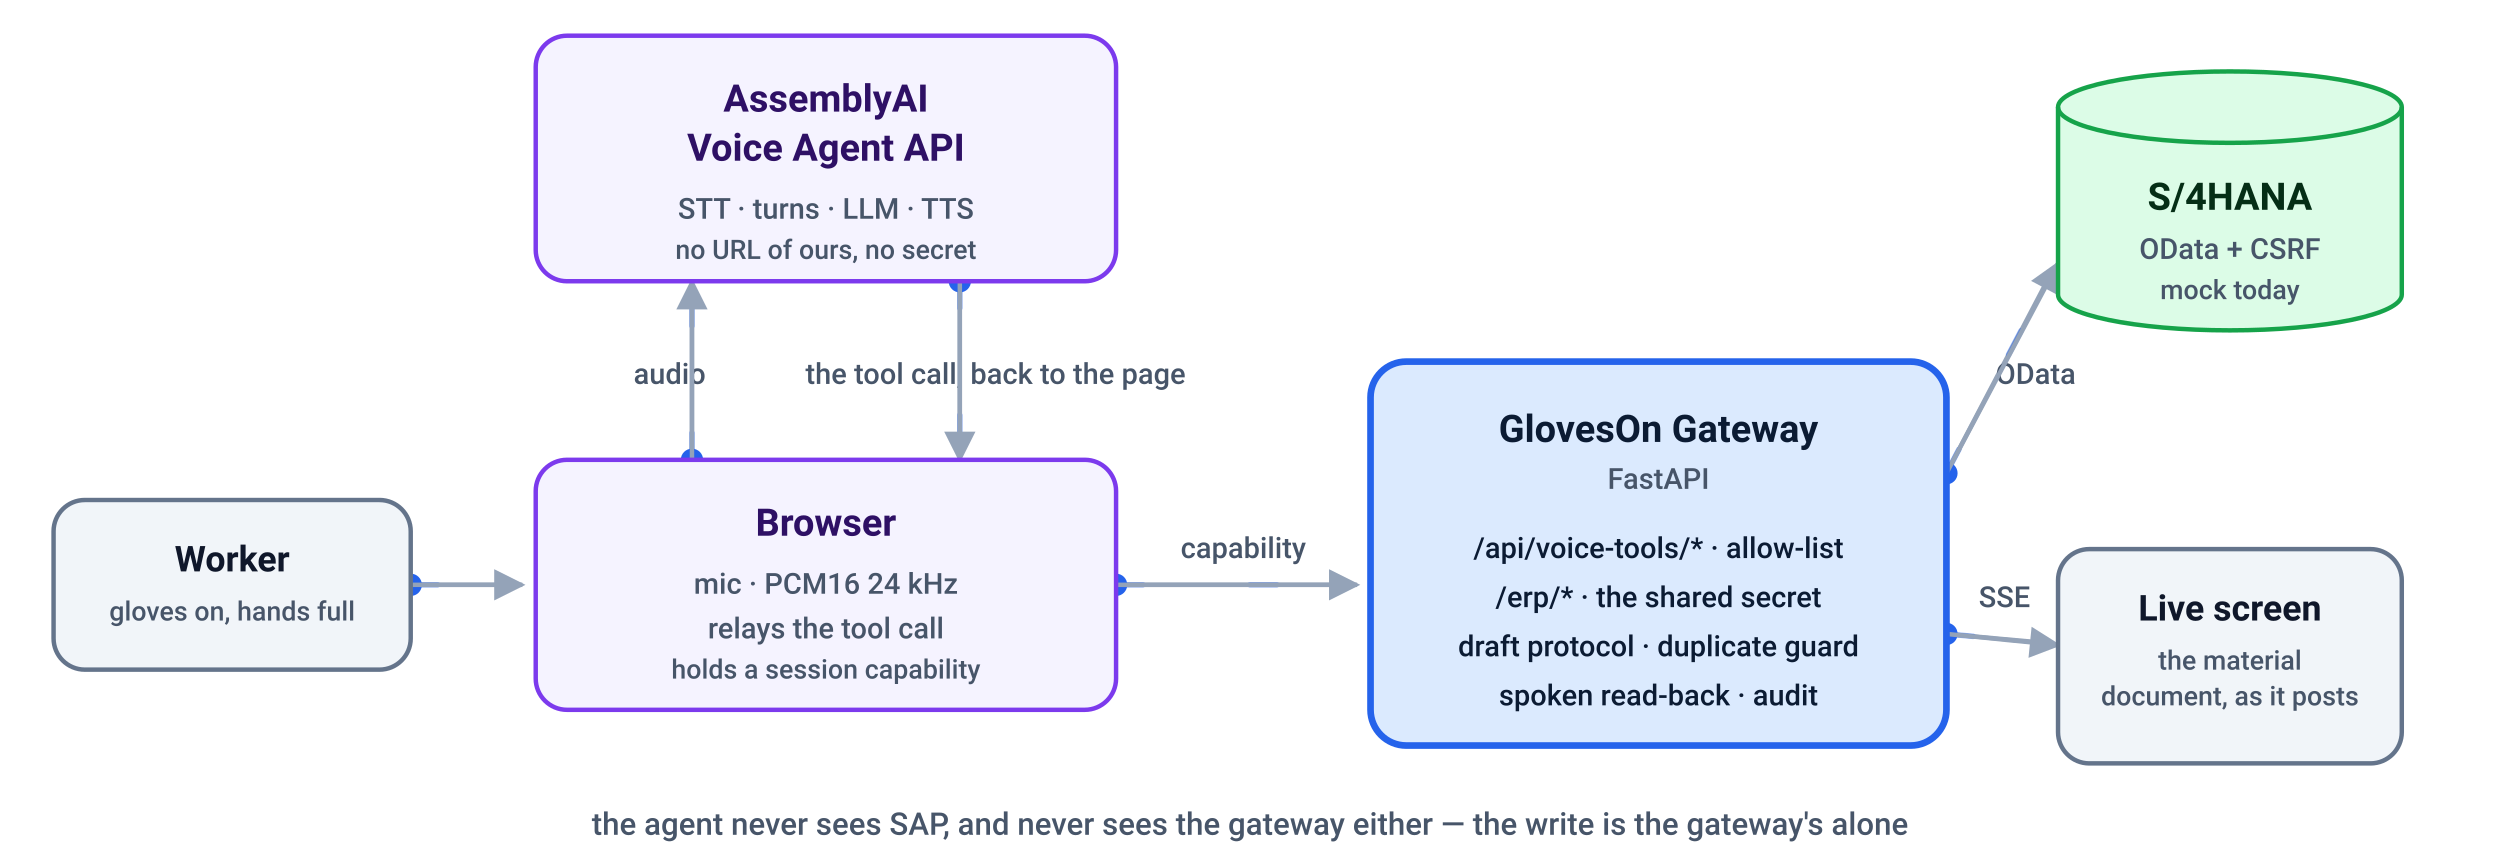
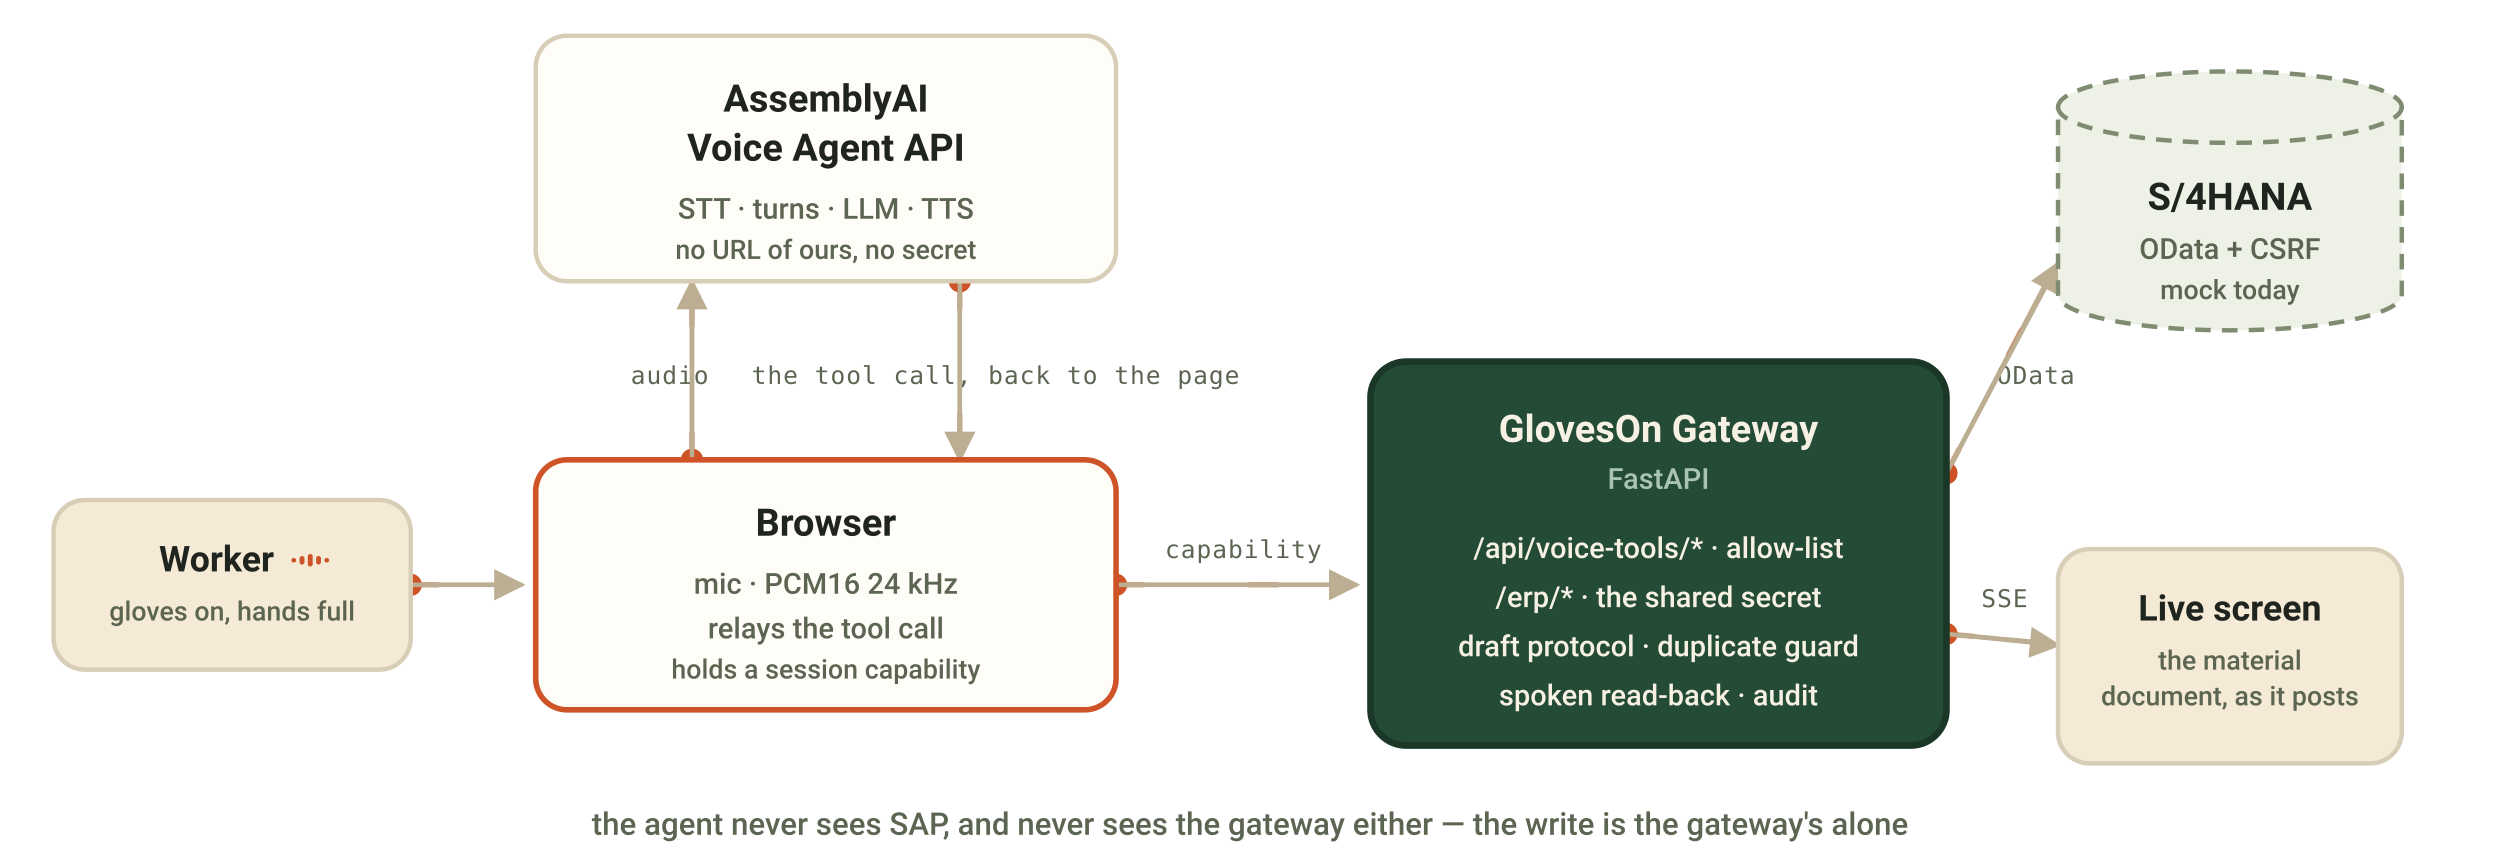
<svg xmlns="http://www.w3.org/2000/svg" viewBox="0 34 1120 388" width="1120" height="388" role="img" aria-label="GlovesOn architecture: the worker speaks to the browser, which streams audio to the AssemblyAI Voice Agent API; the agent's tool call comes back down to the browser, which posts it to the GlovesOn gateway with a session capability. The gateway holds the shared secret, speaks OData to S/4HANA and streams the live warehouse screen back over SSE.">
  <defs>
    <marker id="a" viewBox="0 0 10 10" refX="9" refY="5" markerWidth="7" markerHeight="7" orient="auto-start-reverse">
-       <path d="M0,0 L10,5 L0,10 z" fill="#94a3b8" />
+       <path d="M0,0 L10,5 L0,10 z" fill="#bcae92" />
    </marker>
  </defs>
-   <path d="M 184,296 L 226,296" fill="none" stroke="#94a3b8" stroke-width="2" />
-   <path d="M 184,296 L 226,296" fill="none" stroke="#2563eb" stroke-width="2.5" stroke-linecap="round" stroke-dasharray="12 48" opacity="0.45">
+   <path d="M 184,296 L 226,296" fill="none" stroke="#bcae92" stroke-width="2" />
+   <path d="M 184,296 L 226,296" fill="none" stroke="#ce5428" stroke-width="2.5" stroke-linecap="round" stroke-dasharray="12 48" opacity="0.45">
    <animate attributeName="stroke-dashoffset" from="60" to="0" dur="1.4s" begin="0s" repeatCount="indefinite" />
  </path>
-   <circle cx="184" cy="296" r="5" fill="#2563eb">
+   <circle cx="184" cy="296" r="5" fill="#ce5428">
    <animateMotion dur="1.4s" begin="0s" repeatCount="indefinite" path="M 184,296 L 226,296" />
    <animate attributeName="opacity" values="0;1;1;0" keyTimes="0;0.12;0.88;1" dur="1.4s" begin="0s" repeatCount="indefinite" />
  </circle>
-   <path d="M 310,240 L 310,168" fill="none" stroke="#94a3b8" stroke-width="2" />
-   <path d="M 310,240 L 310,168" fill="none" stroke="#2563eb" stroke-width="2.5" stroke-linecap="round" stroke-dasharray="12 48" opacity="0.45">
+   <path d="M 310,240 L 310,168" fill="none" stroke="#bcae92" stroke-width="2" />
+   <path d="M 310,240 L 310,168" fill="none" stroke="#ce5428" stroke-width="2.5" stroke-linecap="round" stroke-dasharray="12 48" opacity="0.45">
    <animate attributeName="stroke-dashoffset" from="60" to="0" dur="1.6s" begin="0.1s" repeatCount="indefinite" />
  </path>
-   <circle cx="310" cy="240" r="5" fill="#2563eb">
+   <circle cx="310" cy="240" r="5" fill="#ce5428">
    <animateMotion dur="1.6s" begin="0.1s" repeatCount="indefinite" path="M 310,240 L 310,168" />
    <animate attributeName="opacity" values="0;1;1;0" keyTimes="0;0.12;0.88;1" dur="1.6s" begin="0.1s" repeatCount="indefinite" />
  </circle>
-   <text x="300" y="206" font-family="system-ui,-apple-system,'Segoe UI',Roboto,'Helvetica Neue',sans-serif" font-size="13" font-weight="500" fill="#475569" text-anchor="middle">audio</text>
-   <path d="M 430,160 L 430,232" fill="none" stroke="#94a3b8" stroke-width="2" />
-   <path d="M 430,160 L 430,232" fill="none" stroke="#2563eb" stroke-width="2.5" stroke-linecap="round" stroke-dasharray="12 48" opacity="0.45">
+   <text x="300" y="206" font-family="ui-monospace,'SF Mono',Menlo,Consolas,monospace" font-size="11" font-weight="500" fill="#5c6552" text-anchor="middle" letter-spacing="0.04em">audio</text>
+   <path d="M 430,160 L 430,232" fill="none" stroke="#bcae92" stroke-width="2" />
+   <path d="M 430,160 L 430,232" fill="none" stroke="#ce5428" stroke-width="2.5" stroke-linecap="round" stroke-dasharray="12 48" opacity="0.45">
    <animate attributeName="stroke-dashoffset" from="60" to="0" dur="1.9s" begin="0.5s" repeatCount="indefinite" />
  </path>
-   <circle cx="430" cy="160" r="5" fill="#2563eb">
+   <circle cx="430" cy="160" r="5" fill="#ce5428">
    <animateMotion dur="1.9s" begin="0.5s" repeatCount="indefinite" path="M 430,160 L 430,232" />
    <animate attributeName="opacity" values="0;1;1;0" keyTimes="0;0.12;0.88;1" dur="1.9s" begin="0.5s" repeatCount="indefinite" />
  </circle>
-   <text x="446" y="206" font-family="system-ui,-apple-system,'Segoe UI',Roboto,'Helvetica Neue',sans-serif" font-size="13" font-weight="500" fill="#475569" text-anchor="middle">the tool call, back to the page</text>
-   <path d="M 500,296 L 600,296" fill="none" stroke="#94a3b8" stroke-width="2" />
-   <path d="M 500,296 L 600,296" fill="none" stroke="#2563eb" stroke-width="2.5" stroke-linecap="round" stroke-dasharray="12 48" opacity="0.45">
+   <text x="446" y="206" font-family="ui-monospace,'SF Mono',Menlo,Consolas,monospace" font-size="11" font-weight="500" fill="#5c6552" text-anchor="middle" letter-spacing="0.04em">the tool call, back to the page</text>
+   <path d="M 500,296 L 600,296" fill="none" stroke="#bcae92" stroke-width="2" />
+   <path d="M 500,296 L 600,296" fill="none" stroke="#ce5428" stroke-width="2.5" stroke-linecap="round" stroke-dasharray="12 48" opacity="0.45">
    <animate attributeName="stroke-dashoffset" from="60" to="0" dur="1.9s" begin="0.9s" repeatCount="indefinite" />
  </path>
-   <circle cx="500" cy="296" r="5" fill="#2563eb">
+   <circle cx="500" cy="296" r="5" fill="#ce5428">
    <animateMotion dur="1.9s" begin="0.9s" repeatCount="indefinite" path="M 500,296 L 600,296" />
    <animate attributeName="opacity" values="0;1;1;0" keyTimes="0;0.12;0.88;1" dur="1.9s" begin="0.9s" repeatCount="indefinite" />
  </circle>
-   <text x="557" y="284" font-family="system-ui,-apple-system,'Segoe UI',Roboto,'Helvetica Neue',sans-serif" font-size="13" font-weight="500" fill="#475569" text-anchor="middle">capability</text>
-   <path d="M 872,246 L 916,162" fill="none" stroke="#94a3b8" stroke-width="2" />
-   <path d="M 872,246 L 916,162" fill="none" stroke="#2563eb" stroke-width="2.5" stroke-linecap="round" stroke-dasharray="12 48" opacity="0.45">
+   <text x="557" y="284" font-family="ui-monospace,'SF Mono',Menlo,Consolas,monospace" font-size="11" font-weight="500" fill="#5c6552" text-anchor="middle" letter-spacing="0.04em">capability</text>
+   <path d="M 872,246 L 916,162" fill="none" stroke="#bcae92" stroke-width="2" />
+   <path d="M 872,246 L 916,162" fill="none" stroke="#ce5428" stroke-width="2.5" stroke-linecap="round" stroke-dasharray="12 48" opacity="0.45">
    <animate attributeName="stroke-dashoffset" from="60" to="0" dur="2.1s" begin="1.2s" repeatCount="indefinite" />
  </path>
-   <circle cx="872" cy="246" r="5" fill="#2563eb">
+   <circle cx="872" cy="246" r="5" fill="#ce5428">
    <animateMotion dur="2.1s" begin="1.2s" repeatCount="indefinite" path="M 872,246 L 916,162" />
    <animate attributeName="opacity" values="0;1;1;0" keyTimes="0;0.12;0.88;1" dur="2.1s" begin="1.2s" repeatCount="indefinite" />
  </circle>
-   <text x="912" y="206" font-family="system-ui,-apple-system,'Segoe UI',Roboto,'Helvetica Neue',sans-serif" font-size="13" font-weight="500" fill="#475569" text-anchor="middle">OData</text>
-   <path d="M 872,318 L 916,322" fill="none" stroke="#94a3b8" stroke-width="2" />
-   <path d="M 872,318 L 916,322" fill="none" stroke="#2563eb" stroke-width="2.5" stroke-linecap="round" stroke-dasharray="12 48" opacity="0.45">
+   <text x="912" y="206" font-family="ui-monospace,'SF Mono',Menlo,Consolas,monospace" font-size="11" font-weight="500" fill="#5c6552" text-anchor="middle" letter-spacing="0.04em">OData</text>
+   <path d="M 872,318 L 916,322" fill="none" stroke="#bcae92" stroke-width="2" />
+   <path d="M 872,318 L 916,322" fill="none" stroke="#ce5428" stroke-width="2.5" stroke-linecap="round" stroke-dasharray="12 48" opacity="0.45">
    <animate attributeName="stroke-dashoffset" from="60" to="0" dur="2.1s" begin="1.4s" repeatCount="indefinite" />
  </path>
-   <circle cx="872" cy="318" r="5" fill="#2563eb">
+   <circle cx="872" cy="318" r="5" fill="#ce5428">
    <animateMotion dur="2.1s" begin="1.4s" repeatCount="indefinite" path="M 872,318 L 916,322" />
    <animate attributeName="opacity" values="0;1;1;0" keyTimes="0;0.12;0.88;1" dur="2.1s" begin="1.4s" repeatCount="indefinite" />
  </circle>
-   <text x="898" y="306" font-family="system-ui,-apple-system,'Segoe UI',Roboto,'Helvetica Neue',sans-serif" font-size="13" font-weight="500" fill="#475569" text-anchor="middle">SSE</text>
-   <path d="M 184,296 L 234,296" fill="none" stroke="#94a3b8" stroke-width="2" marker-end="url(#a)" />
-   <path d="M 310,240 L 310,160" fill="none" stroke="#94a3b8" stroke-width="2" marker-end="url(#a)" />
-   <path d="M 430,160 L 430,240" fill="none" stroke="#94a3b8" stroke-width="2" marker-end="url(#a)" />
-   <path d="M 500,296 L 608,296" fill="none" stroke="#94a3b8" stroke-width="2" marker-end="url(#a)" />
-   <path d="M 872,246 L 922,152" fill="none" stroke="#94a3b8" stroke-width="2" marker-end="url(#a)" />
-   <path d="M 872,318 L 922,323" fill="none" stroke="#94a3b8" stroke-width="2" marker-end="url(#a)" />
-   <rect x="24" y="258" width="160" height="76" rx="14" fill="#f1f5f9" stroke="#64748b" stroke-width="2" />
-   <text x="104" y="290" font-family="system-ui,-apple-system,'Segoe UI',Roboto,'Helvetica Neue',sans-serif" font-size="16" font-weight="600" fill="#0f172a" text-anchor="middle">Worker</text>
-   <text x="104" y="312" font-family="system-ui,-apple-system,'Segoe UI',Roboto,'Helvetica Neue',sans-serif" font-size="12" font-weight="500" fill="#475569" text-anchor="middle">gloves on, hands full</text>
-   <rect x="240" y="50" width="260" height="110" rx="14" fill="#f5f3ff" stroke="#7c3aed" stroke-width="2" />
-   <text x="370" y="84" font-family="system-ui,-apple-system,'Segoe UI',Roboto,'Helvetica Neue',sans-serif" font-size="17" font-weight="600" fill="#2e1065" text-anchor="middle">AssemblyAI</text>
-   <text x="370" y="106" font-family="system-ui,-apple-system,'Segoe UI',Roboto,'Helvetica Neue',sans-serif" font-size="17" font-weight="600" fill="#2e1065" text-anchor="middle">Voice Agent API</text>
-   <text x="370" y="132" font-family="system-ui,-apple-system,'Segoe UI',Roboto,'Helvetica Neue',sans-serif" font-size="13" font-weight="500" fill="#475569" text-anchor="middle">STT · turns · LLM · TTS</text>
-   <text x="370" y="150" font-family="system-ui,-apple-system,'Segoe UI',Roboto,'Helvetica Neue',sans-serif" font-size="12" font-weight="500" fill="#475569" text-anchor="middle">no URL of ours, no secret</text>
-   <rect x="240" y="240" width="260" height="112" rx="14" fill="#f5f3ff" stroke="#7c3aed" stroke-width="2" />
-   <text x="370" y="274" font-family="system-ui,-apple-system,'Segoe UI',Roboto,'Helvetica Neue',sans-serif" font-size="17" font-weight="600" fill="#2e1065" text-anchor="middle">Browser</text>
-   <text x="370" y="300" font-family="system-ui,-apple-system,'Segoe UI',Roboto,'Helvetica Neue',sans-serif" font-size="13" font-weight="500" fill="#475569" text-anchor="middle">mic · PCM16 24 kHz</text>
-   <text x="370" y="320" font-family="system-ui,-apple-system,'Segoe UI',Roboto,'Helvetica Neue',sans-serif" font-size="13" font-weight="500" fill="#475569" text-anchor="middle">relays the tool call</text>
-   <text x="370" y="338" font-family="system-ui,-apple-system,'Segoe UI',Roboto,'Helvetica Neue',sans-serif" font-size="12" font-weight="500" fill="#475569" text-anchor="middle">holds a session capability</text>
-   <rect x="614" y="196" width="258" height="172" rx="16" fill="#dbeafe" stroke="#2563eb" stroke-width="3" />
-   <rect x="614" y="196" width="258" height="172" rx="16" fill="none" stroke="#2563eb" stroke-width="3" opacity="0.0">
+   <text x="898" y="306" font-family="ui-monospace,'SF Mono',Menlo,Consolas,monospace" font-size="11" font-weight="500" fill="#5c6552" text-anchor="middle" letter-spacing="0.04em">SSE</text>
+   <path d="M 184,296 L 234,296" fill="none" stroke="#bcae92" stroke-width="2" marker-end="url(#a)" />
+   <path d="M 310,240 L 310,160" fill="none" stroke="#bcae92" stroke-width="2" marker-end="url(#a)" />
+   <path d="M 430,160 L 430,240" fill="none" stroke="#bcae92" stroke-width="2" marker-end="url(#a)" />
+   <path d="M 500,296 L 608,296" fill="none" stroke="#bcae92" stroke-width="2" marker-end="url(#a)" />
+   <path d="M 872,246 L 922,152" fill="none" stroke="#bcae92" stroke-width="2" marker-end="url(#a)" />
+   <path d="M 872,318 L 922,323" fill="none" stroke="#bcae92" stroke-width="2" marker-end="url(#a)" />
+   <rect x="24" y="258" width="160" height="76" rx="14" fill="#f4ead6" stroke="#d8cdb6" stroke-width="2" />
+   <text x="97" y="290" font-family="system-ui,-apple-system,'Segoe UI',Roboto,'Helvetica Neue',sans-serif" font-size="16" font-weight="600" fill="#20241f" text-anchor="middle">Worker</text>
+   <rect x="130.50" y="283.96" width="2.2" height="2.08" rx="1.1" fill="#ce5428">
+     <animate attributeName="y" dur="1.3s" begin="0s" repeatCount="indefinite" calcMode="spline" keyTimes="0;0.5;1" keySplines="0.42 0 0.58 1;0.42 0 0.58 1" values="283.96;282.02;283.96" />
+     <animate attributeName="height" dur="1.3s" begin="0s" repeatCount="indefinite" calcMode="spline" keyTimes="0;0.5;1" keySplines="0.42 0 0.58 1;0.42 0 0.58 1" values="2.08;5.95;2.08" />
+   </rect>
+   <rect x="134.20" y="283.07" width="2.2" height="3.87" rx="1.1" fill="#ce5428">
+     <animate attributeName="y" dur="1.3s" begin="-0.4s" repeatCount="indefinite" calcMode="spline" keyTimes="0;0.5;1" keySplines="0.42 0 0.58 1;0.42 0 0.58 1" values="283.07;279.48;283.07" />
+     <animate attributeName="height" dur="1.3s" begin="-0.4s" repeatCount="indefinite" calcMode="spline" keyTimes="0;0.5;1" keySplines="0.42 0 0.58 1;0.42 0 0.58 1" values="3.87;11.05;3.87" />
+   </rect>
+   <rect x="137.90" y="282.17" width="2.2" height="5.65" rx="1.1" fill="#ce5428">
+     <animate attributeName="y" dur="1.3s" begin="-0.8s" repeatCount="indefinite" calcMode="spline" keyTimes="0;0.5;1" keySplines="0.42 0 0.58 1;0.42 0 0.58 1" values="282.17;276.93;282.17" />
+     <animate attributeName="height" dur="1.3s" begin="-0.8s" repeatCount="indefinite" calcMode="spline" keyTimes="0;0.5;1" keySplines="0.42 0 0.58 1;0.42 0 0.58 1" values="5.65;16.15;5.65" />
+   </rect>
+   <rect x="141.60" y="283.07" width="2.2" height="3.87" rx="1.1" fill="#ce5428">
+     <animate attributeName="y" dur="1.3s" begin="-0.2s" repeatCount="indefinite" calcMode="spline" keyTimes="0;0.5;1" keySplines="0.42 0 0.58 1;0.42 0 0.58 1" values="283.07;279.48;283.07" />
+     <animate attributeName="height" dur="1.3s" begin="-0.2s" repeatCount="indefinite" calcMode="spline" keyTimes="0;0.5;1" keySplines="0.42 0 0.58 1;0.42 0 0.58 1" values="3.87;11.05;3.87" />
+   </rect>
+   <rect x="145.30" y="283.96" width="2.2" height="2.08" rx="1.1" fill="#ce5428">
+     <animate attributeName="y" dur="1.3s" begin="-0.6s" repeatCount="indefinite" calcMode="spline" keyTimes="0;0.5;1" keySplines="0.42 0 0.58 1;0.42 0 0.58 1" values="283.96;282.02;283.96" />
+     <animate attributeName="height" dur="1.3s" begin="-0.6s" repeatCount="indefinite" calcMode="spline" keyTimes="0;0.5;1" keySplines="0.42 0 0.58 1;0.42 0 0.58 1" values="2.08;5.95;2.08" />
+   </rect>
+   <text x="104" y="312" font-family="system-ui,-apple-system,'Segoe UI',Roboto,'Helvetica Neue',sans-serif" font-size="12" font-weight="500" fill="#5c6552" text-anchor="middle">gloves on, hands full</text>
+   <rect x="240" y="50" width="260" height="110" rx="14" fill="#fffdf7" stroke="#d8cdb6" stroke-width="2" />
+   <text x="370" y="84" font-family="system-ui,-apple-system,'Segoe UI',Roboto,'Helvetica Neue',sans-serif" font-size="17" font-weight="600" fill="#20241f" text-anchor="middle">AssemblyAI</text>
+   <text x="370" y="106" font-family="system-ui,-apple-system,'Segoe UI',Roboto,'Helvetica Neue',sans-serif" font-size="17" font-weight="600" fill="#20241f" text-anchor="middle">Voice Agent API</text>
+   <text x="370" y="132" font-family="system-ui,-apple-system,'Segoe UI',Roboto,'Helvetica Neue',sans-serif" font-size="13" font-weight="500" fill="#5c6552" text-anchor="middle">STT · turns · LLM · TTS</text>
+   <text x="370" y="150" font-family="system-ui,-apple-system,'Segoe UI',Roboto,'Helvetica Neue',sans-serif" font-size="12" font-weight="500" fill="#5c6552" text-anchor="middle">no URL of ours, no secret</text>
+   <rect x="240" y="240" width="260" height="112" rx="14" fill="#fffdf7" stroke="#ce5428" stroke-width="2.5" />
+   <text x="370" y="274" font-family="system-ui,-apple-system,'Segoe UI',Roboto,'Helvetica Neue',sans-serif" font-size="17" font-weight="600" fill="#20241f" text-anchor="middle">Browser</text>
+   <text x="370" y="300" font-family="system-ui,-apple-system,'Segoe UI',Roboto,'Helvetica Neue',sans-serif" font-size="13" font-weight="500" fill="#5c6552" text-anchor="middle">mic · PCM16 24 kHz</text>
+   <text x="370" y="320" font-family="system-ui,-apple-system,'Segoe UI',Roboto,'Helvetica Neue',sans-serif" font-size="13" font-weight="500" fill="#5c6552" text-anchor="middle">relays the tool call</text>
+   <text x="370" y="338" font-family="system-ui,-apple-system,'Segoe UI',Roboto,'Helvetica Neue',sans-serif" font-size="12" font-weight="500" fill="#5c6552" text-anchor="middle">holds a session capability</text>
+   <rect x="614" y="196" width="258" height="172" rx="16" fill="#244b35" stroke="#1a3728" stroke-width="3" />
+   <rect x="614" y="196" width="258" height="172" rx="16" fill="none" stroke="#ce5428" stroke-width="3" opacity="0.0">
    <animate attributeName="opacity" values="0;0.55;0" dur="3.4s" repeatCount="indefinite" />
    <animate attributeName="stroke-width" values="3;9;3" dur="3.4s" repeatCount="indefinite" />
  </rect>
-   <text x="743" y="232" font-family="system-ui,-apple-system,'Segoe UI',Roboto,'Helvetica Neue',sans-serif" font-size="17" font-weight="600" fill="#0b1b33" text-anchor="middle">GlovesOn Gateway</text>
-   <text x="743" y="253" font-family="system-ui,-apple-system,'Segoe UI',Roboto,'Helvetica Neue',sans-serif" font-size="13" font-weight="500" fill="#475569" text-anchor="middle">FastAPI</text>
-   <text x="743" y="284" font-family="system-ui,-apple-system,'Segoe UI',Roboto,'Helvetica Neue',sans-serif" font-size="13" font-weight="500" fill="#0b1b33" text-anchor="middle">/api/voice-tools/* · allow-list</text>
-   <text x="743" y="306" font-family="system-ui,-apple-system,'Segoe UI',Roboto,'Helvetica Neue',sans-serif" font-size="13" font-weight="500" fill="#0b1b33" text-anchor="middle">/erp/* · the shared secret</text>
-   <text x="743" y="328" font-family="system-ui,-apple-system,'Segoe UI',Roboto,'Helvetica Neue',sans-serif" font-size="13" font-weight="500" fill="#0b1b33" text-anchor="middle">draft protocol · duplicate guard</text>
-   <text x="743" y="350" font-family="system-ui,-apple-system,'Segoe UI',Roboto,'Helvetica Neue',sans-serif" font-size="13" font-weight="500" fill="#0b1b33" text-anchor="middle">spoken read-back · audit</text>
-   <path d="M922,82 a77.0,16 0 0,1 154,0 v84 a77.0,16 0 0,1 -154,0 z" fill="#dcfce7" stroke="#16a34a" stroke-width="2" />
-   <path d="M922,82 a77.0,16 0 0,0 154,0" fill="none" stroke="#16a34a" stroke-width="2" />
-   <text x="999.0" y="128" font-family="system-ui,-apple-system,'Segoe UI',Roboto,'Helvetica Neue',sans-serif" font-size="17" font-weight="600" fill="#052e16" text-anchor="middle">S/4HANA</text>
-   <text x="999.0" y="150" font-family="system-ui,-apple-system,'Segoe UI',Roboto,'Helvetica Neue',sans-serif" font-size="13" font-weight="500" fill="#475569" text-anchor="middle">OData + CSRF</text>
-   <text x="999.0" y="168" font-family="system-ui,-apple-system,'Segoe UI',Roboto,'Helvetica Neue',sans-serif" font-size="12" font-weight="500" fill="#475569" text-anchor="middle">mock today</text>
-   <rect x="922" y="280" width="154" height="96" rx="14" fill="#f1f5f9" stroke="#64748b" stroke-width="2" />
-   <text x="999" y="312" font-family="system-ui,-apple-system,'Segoe UI',Roboto,'Helvetica Neue',sans-serif" font-size="16" font-weight="600" fill="#0f172a" text-anchor="middle">Live screen</text>
-   <text x="999" y="334" font-family="system-ui,-apple-system,'Segoe UI',Roboto,'Helvetica Neue',sans-serif" font-size="12" font-weight="500" fill="#475569" text-anchor="middle">the material</text>
-   <text x="999" y="350" font-family="system-ui,-apple-system,'Segoe UI',Roboto,'Helvetica Neue',sans-serif" font-size="12" font-weight="500" fill="#475569" text-anchor="middle">document, as it posts</text>
-   <text x="560.0" y="408" font-family="system-ui,-apple-system,'Segoe UI',Roboto,'Helvetica Neue',sans-serif" font-size="14" font-weight="500" fill="#475569" text-anchor="middle">the agent never sees SAP, and never sees the gateway either — the write is the gateway's alone</text>
+   <text x="743" y="232" font-family="system-ui,-apple-system,'Segoe UI',Roboto,'Helvetica Neue',sans-serif" font-size="17" font-weight="600" fill="#f7f1e4" text-anchor="middle">GlovesOn Gateway</text>
+   <text x="743" y="253" font-family="system-ui,-apple-system,'Segoe UI',Roboto,'Helvetica Neue',sans-serif" font-size="13" font-weight="500" fill="#a9c4b3" text-anchor="middle">FastAPI</text>
+   <text x="743" y="284" font-family="system-ui,-apple-system,'Segoe UI',Roboto,'Helvetica Neue',sans-serif" font-size="13" font-weight="500" fill="#f7f1e4" text-anchor="middle">/api/voice-tools/* · allow-list</text>
+   <text x="743" y="306" font-family="system-ui,-apple-system,'Segoe UI',Roboto,'Helvetica Neue',sans-serif" font-size="13" font-weight="500" fill="#f7f1e4" text-anchor="middle">/erp/* · the shared secret</text>
+   <text x="743" y="328" font-family="system-ui,-apple-system,'Segoe UI',Roboto,'Helvetica Neue',sans-serif" font-size="13" font-weight="500" fill="#f7f1e4" text-anchor="middle">draft protocol · duplicate guard</text>
+   <text x="743" y="350" font-family="system-ui,-apple-system,'Segoe UI',Roboto,'Helvetica Neue',sans-serif" font-size="13" font-weight="500" fill="#f7f1e4" text-anchor="middle">spoken read-back · audit</text>
+   <path d="M922,82 a77.0,16 0 0,1 154,0 v84 a77.0,16 0 0,1 -154,0 z" fill="#eef1e6" stroke="#7f8c72" stroke-width="2" stroke-dasharray="7 5" />
+   <path d="M922,82 a77.0,16 0 0,0 154,0" fill="none" stroke="#7f8c72" stroke-width="2" stroke-dasharray="7 5" />
+   <text x="999.0" y="128" font-family="system-ui,-apple-system,'Segoe UI',Roboto,'Helvetica Neue',sans-serif" font-size="17" font-weight="600" fill="#20241f" text-anchor="middle">S/4HANA</text>
+   <text x="999.0" y="150" font-family="system-ui,-apple-system,'Segoe UI',Roboto,'Helvetica Neue',sans-serif" font-size="13" font-weight="500" fill="#5c6552" text-anchor="middle">OData + CSRF</text>
+   <text x="999.0" y="168" font-family="system-ui,-apple-system,'Segoe UI',Roboto,'Helvetica Neue',sans-serif" font-size="12" font-weight="500" fill="#5c6552" text-anchor="middle">mock today</text>
+   <rect x="922" y="280" width="154" height="96" rx="14" fill="#f4ead6" stroke="#d8cdb6" stroke-width="2" />
+   <text x="999" y="312" font-family="system-ui,-apple-system,'Segoe UI',Roboto,'Helvetica Neue',sans-serif" font-size="16" font-weight="600" fill="#20241f" text-anchor="middle">Live screen</text>
+   <text x="999" y="334" font-family="system-ui,-apple-system,'Segoe UI',Roboto,'Helvetica Neue',sans-serif" font-size="12" font-weight="500" fill="#5c6552" text-anchor="middle">the material</text>
+   <text x="999" y="350" font-family="system-ui,-apple-system,'Segoe UI',Roboto,'Helvetica Neue',sans-serif" font-size="12" font-weight="500" fill="#5c6552" text-anchor="middle">document, as it posts</text>
+   <text x="560.0" y="408" font-family="system-ui,-apple-system,'Segoe UI',Roboto,'Helvetica Neue',sans-serif" font-size="14" font-weight="500" fill="#5c6552" text-anchor="middle">the agent never sees SAP, and never sees the gateway either — the write is the gateway's alone</text>
</svg>
